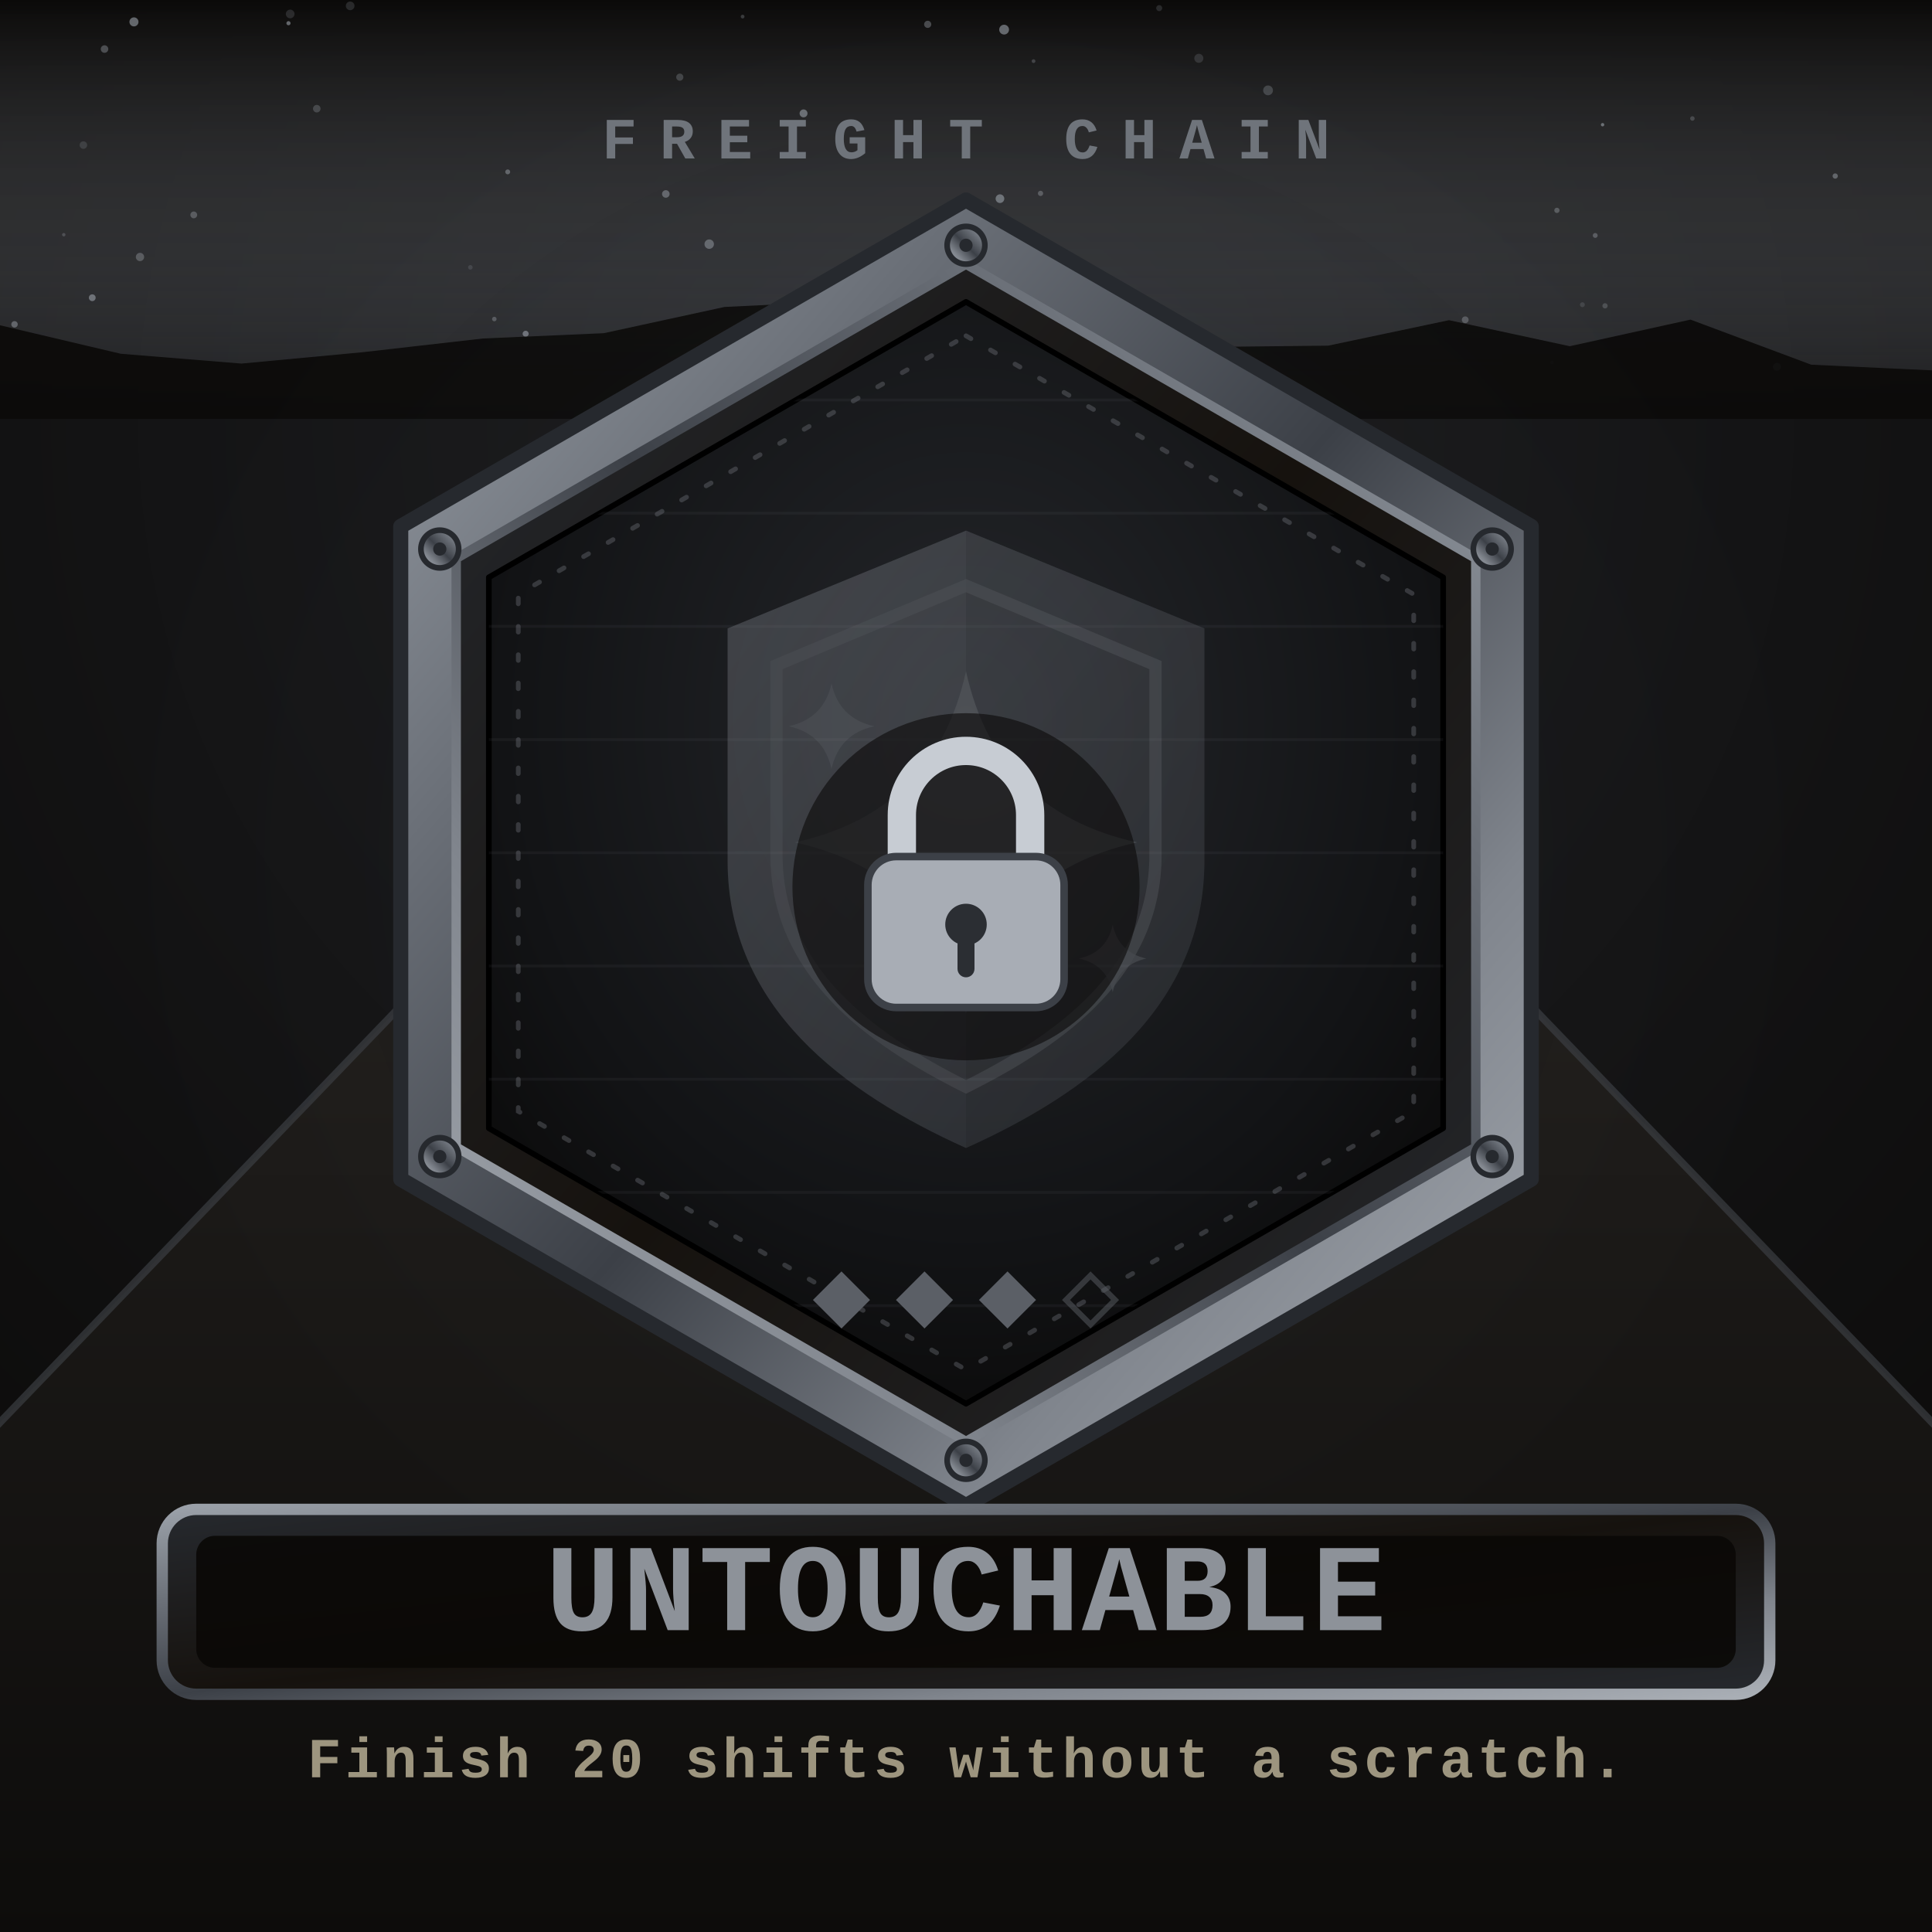
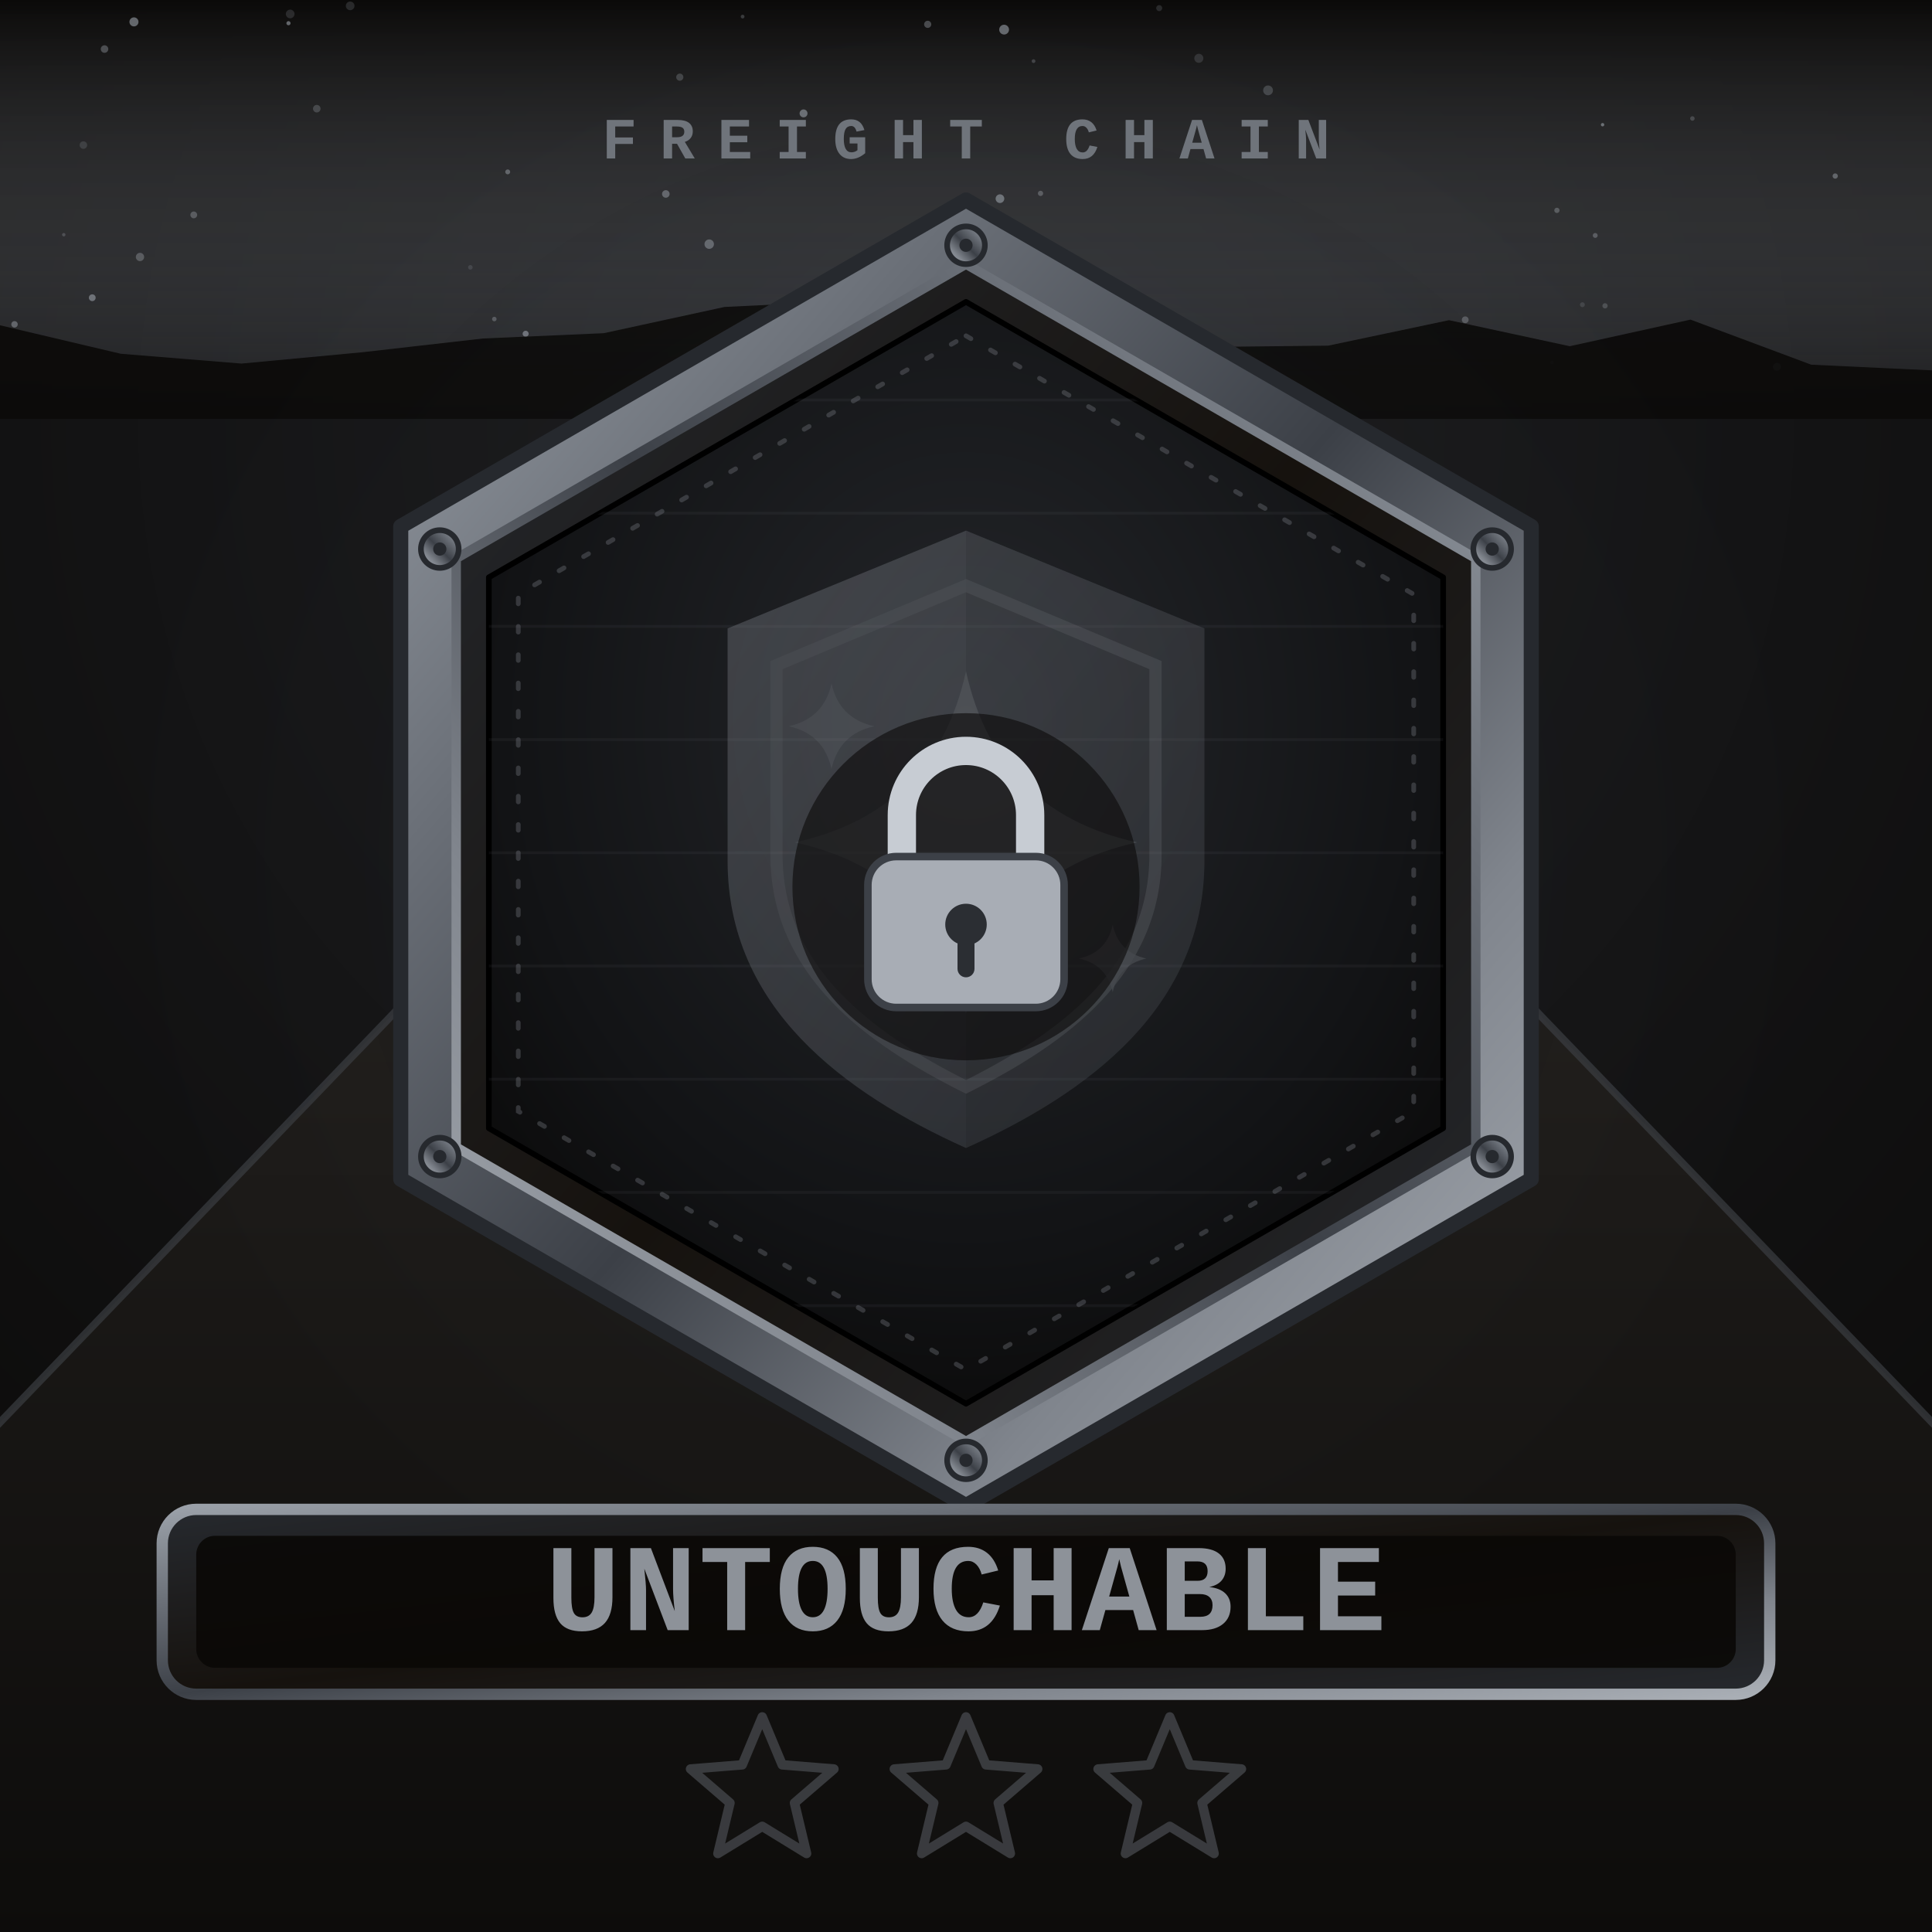
<svg xmlns="http://www.w3.org/2000/svg" width="1024" height="1024" viewBox="0 0 1024 1024" role="img" aria-label="Untouchable – Freight Chain achievement (locked)">
  <defs>
    <radialGradient id="bg" cx="50%" cy="22%" r="85%">
      <stop offset="0" stop-color="#1c1d20" />
      <stop offset="1" stop-color="#0b0a09" />
    </radialGradient>
    <linearGradient id="sky" x1="0" y1="0" x2="0" y2="1">
      <stop offset="0" stop-color="#0b0a09" />
      <stop offset="1" stop-color="#7b7f86" stop-opacity="0.1" />
    </linearGradient>
    <linearGradient id="road" x1="0" y1="0" x2="0" y2="1">
      <stop offset="0" stop-color="#2a2724" />
      <stop offset="1" stop-color="#0d0c0b" />
    </linearGradient>
    <linearGradient id="rim" x1="0" y1="0" x2="1" y2="1">
      <stop offset="0%" stop-color="#9aa0a8" />
      <stop offset="25%" stop-color="#6a6f77" />
      <stop offset="50%" stop-color="#3c4047" />
      <stop offset="75%" stop-color="#80858d" />
      <stop offset="100%" stop-color="#a9aeb5" />
    </linearGradient>
    <linearGradient id="rimB" x1="1" y1="0" x2="0" y2="1">
      <stop offset="0%" stop-color="#9aa0a8" />
      <stop offset="25%" stop-color="#6a6f77" />
      <stop offset="50%" stop-color="#3c4047" />
      <stop offset="75%" stop-color="#80858d" />
      <stop offset="100%" stop-color="#a9aeb5" />
    </linearGradient>
    <linearGradient id="bevel" x1="0" y1="0" x2="1" y2="1">
      <stop offset="0" stop-color="#26292e" />
      <stop offset=".5" stop-color="#16120e" />
      <stop offset="1" stop-color="#26292e" />
    </linearGradient>
    <radialGradient id="plate" cx="50%" cy="38%" r="75%">
      <stop offset="0" stop-color="#24262a" />
      <stop offset=".65" stop-color="#121315" />
      <stop offset="1" stop-color="#070605" />
    </radialGradient>
    <radialGradient id="halo" cx="50%" cy="50%" r="50%">
      <stop offset="0" stop-color="#7b7f86" stop-opacity="0.06" />
      <stop offset="1" stop-color="#7b7f86" stop-opacity="0" />
    </radialGradient>
    <linearGradient id="ga" x1="0" y1="0" x2="1" y2="1">
      <stop offset="0" stop-color="#8b9099" />
      <stop offset="1" stop-color="#4c5058" />
    </linearGradient>
    <linearGradient id="sheen" x1="0" y1="0" x2="1" y2="1">
      <stop offset="0" stop-color="#fff" stop-opacity="0" />
      <stop offset=".45" stop-color="#fff" stop-opacity="0" />
      <stop offset=".5" stop-color="#fff" stop-opacity="0" />
      <stop offset=".56" stop-color="#fff" stop-opacity="0" />
      <stop offset="1" stop-color="#fff" stop-opacity="0" />
    </linearGradient>
    <filter id="glow" x="-30%" y="-30%" width="160%" height="160%">
      <feGaussianBlur stdDeviation="9" result="b" />
      <feMerge>
        <feMergeNode in="b" />
        <feMergeNode in="SourceGraphic" />
      </feMerge>
    </filter>
  </defs>
  <rect width="1024" height="1024" fill="url(#bg)" />
  <rect width="1024" height="222" fill="url(#sky)" />
  <circle cx="897" cy="62.8" r="1.2" fill="#9aa0a8" opacity="0.3" />
  <circle cx="375.9" cy="129.4" r="2.5" fill="#9aa0a8" opacity="0.5" />
  <circle cx="456.8" cy="188.4" r="2.7" fill="#9aa0a8" opacity="0.4" />
  <circle cx="7.7" cy="171.9" r="1.7" fill="#9aa0a8" opacity="0.5" />
  <circle cx="74.2" cy="136.2" r="2.2" fill="#9aa0a8" opacity="0.4" />
  <circle cx="269.1" cy="91.1" r="1.3" fill="#9aa0a8" opacity="0.5" />
  <circle cx="595.1" cy="191.4" r="0.8" fill="#9aa0a8" opacity="0.4" />
  <circle cx="622.7" cy="188.3" r="1.4" fill="#9aa0a8" opacity="0.2" />
  <circle cx="278.6" cy="176.9" r="1.6" fill="#9aa0a8" opacity="0.6" />
  <circle cx="850.7" cy="162.1" r="1.4" fill="#9aa0a8" opacity="0.3" />
  <circle cx="352.9" cy="102.8" r="2" fill="#9aa0a8" opacity="0.5" />
  <circle cx="44.2" cy="76.9" r="2" fill="#9aa0a8" opacity="0.2" />
  <circle cx="972.7" cy="93.3" r="1.4" fill="#9aa0a8" opacity="0.5" />
  <circle cx="614.4" cy="4.3" r="1.6" fill="#9aa0a8" opacity="0.2" />
  <circle cx="592.9" cy="194.3" r="1" fill="#9aa0a8" opacity="0.2" />
  <circle cx="55.4" cy="26" r="2" fill="#9aa0a8" opacity="0.4" />
  <circle cx="838.7" cy="161.5" r="1.3" fill="#9aa0a8" opacity="0.2" />
  <circle cx="152.9" cy="12.3" r="1.1" fill="#9aa0a8" opacity="0.6" />
  <circle cx="672.1" cy="47.9" r="2.6" fill="#9aa0a8" opacity="0.3" />
  <circle cx="849.4" cy="66.1" r="0.9" fill="#9aa0a8" opacity="0.6" />
  <circle cx="48.9" cy="157.8" r="1.8" fill="#9aa0a8" opacity="0.6" />
  <circle cx="493.4" cy="161.7" r="1.9" fill="#9aa0a8" opacity="0.6" />
  <circle cx="33.8" cy="124.4" r="0.9" fill="#9aa0a8" opacity="0.3" />
  <circle cx="941.8" cy="194.4" r="2.1" fill="#9aa0a8" opacity="0.4" />
  <circle cx="845.5" cy="124.8" r="1.3" fill="#9aa0a8" opacity="0.4" />
  <circle cx="551.5" cy="102.5" r="1.4" fill="#9aa0a8" opacity="0.4" />
  <circle cx="185.6" cy="3.1" r="2.3" fill="#9aa0a8" opacity="0.2" />
  <circle cx="465" cy="162.1" r="1.5" fill="#9aa0a8" opacity="0.2" />
  <circle cx="532.2" cy="15.7" r="2.6" fill="#9aa0a8" opacity="0.6" />
  <circle cx="776.6" cy="169.5" r="1.8" fill="#9aa0a8" opacity="0.4" />
  <circle cx="491.7" cy="12.9" r="1.9" fill="#9aa0a8" opacity="0.4" />
  <circle cx="360.3" cy="40.9" r="1.9" fill="#9aa0a8" opacity="0.3" />
  <circle cx="825.2" cy="111.5" r="1.4" fill="#9aa0a8" opacity="0.4" />
  <circle cx="153.8" cy="7.4" r="2.3" fill="#9aa0a8" opacity="0.2" />
  <circle cx="530" cy="105.3" r="2.3" fill="#9aa0a8" opacity="0.6" />
  <circle cx="822.6" cy="192.1" r="0.9" fill="#9aa0a8" opacity="0.2" />
  <circle cx="425.9" cy="60.1" r="2.1" fill="#9aa0a8" opacity="0.6" />
  <circle cx="635.4" cy="30.9" r="2.4" fill="#9aa0a8" opacity="0.2" />
  <circle cx="262" cy="169.1" r="1.2" fill="#9aa0a8" opacity="0.4" />
  <circle cx="71" cy="11.6" r="2.4" fill="#9aa0a8" opacity="0.6" />
  <circle cx="167.9" cy="57.6" r="2" fill="#9aa0a8" opacity="0.3" />
  <circle cx="102.7" cy="113.9" r="1.8" fill="#9aa0a8" opacity="0.4" />
  <circle cx="393.6" cy="8.8" r="1" fill="#9aa0a8" opacity="0.3" />
  <circle cx="500.8" cy="170" r="2.4" fill="#9aa0a8" opacity="0.2" />
  <circle cx="249.3" cy="141.7" r="1.2" fill="#9aa0a8" opacity="0.2" />
  <circle cx="547.8" cy="32.4" r="1" fill="#9aa0a8" opacity="0.3" />
  <path d="M0 222L0 172.4L64 187.5L128 192.7L192 186.7L256 179.4L320 176.6L384 162.7L448 159.6L512 163.8L576 169.6L640 183.9L704 183.2L768 169.7L832 183.5L896 169.4L960 193.3L1024 196.3L1024 222Z" fill="#0a0908" opacity=".9" />
  <polygon points="512,222 -260,1024 1284,1024" fill="url(#road)" />
  <line x1="512" y1="222" x2="-260" y2="1024" stroke="#3a3d42" stroke-width="4" opacity=".7" />
  <line x1="512" y1="222" x2="1284" y2="1024" stroke="#3a3d42" stroke-width="4" opacity=".7" />
  <polygon points="510.4,222.9 513.6,222.9 514.1,247 509.9,247" fill="#5b5f66" opacity="0.5" />
  <polygon points="508.8,296.6 515.2,296.6 516.4,349.9 507.6,349.9" fill="#5b5f66" opacity="0.5" />
  <polygon points="505.8,428.4 518.2,428.4 519.8,502.4 504.2,502.4" fill="#5b5f66" opacity="0.5" />
  <polygon points="501.9,603.9 522.1,603.9 524.1,695.3 499.9,695.3" fill="#5b5f66" opacity="0.5" />
  <circle cx="512" cy="452" r="470" fill="url(#halo)" />
  <text x="512" y="84" text-anchor="middle" font-family="ui-monospace,'SF Mono',Menlo,Consolas,'Liberation Mono','DejaVu Sans Mono',monospace" font-size="31" font-weight="700" fill="#6f747b" letter-spacing="12">FREIGHT CHAIN</text>
  <polygon points="512,106 811.6,279 811.6,625 512,798 212.4,625 212.4,279" fill="url(#rim)" stroke="#26292e" stroke-width="8" stroke-linejoin="round" />
  <polygon points="512,140 782.2,296 782.2,608 512,764 241.8,608 241.8,296" fill="url(#bevel)" stroke="url(#rimB)" stroke-width="5" stroke-linejoin="round" />
  <polygon points="512,160 764.9,306 764.9,598 512,744 259.1,598 259.1,306" fill="url(#plate)" stroke="#000" stroke-width="3" stroke-linejoin="round" />
  <g stroke="#7b7f86" stroke-width="1.5" opacity="0.08" clip-path="url(#cl)">
    <line x1="212" y1="212" x2="812" y2="212" />
    <line x1="212" y1="272" x2="812" y2="272" />
    <line x1="212" y1="332" x2="812" y2="332" />
    <line x1="212" y1="392" x2="812" y2="392" />
    <line x1="212" y1="452" x2="812" y2="452" />
    <line x1="212" y1="512" x2="812" y2="512" />
    <line x1="212" y1="572" x2="812" y2="572" />
    <line x1="212" y1="632" x2="812" y2="632" />
    <line x1="212" y1="692" x2="812" y2="692" />
  </g>
  <clipPath id="cl">
    <polygon points="512,160 764.9,306 764.9,598 512,744 259.1,598 259.1,306" />
  </clipPath>
  <polygon points="512,178 749.3,315 749.3,589 512,726 274.7,589 274.7,315" fill="none" stroke="#7b7f86" stroke-width="2.5" stroke-dasharray="3 12" stroke-linecap="round" opacity="0.35" />
  <circle cx="512" cy="130" r="10" fill="url(#rimB)" stroke="#26292e" stroke-width="3" />
  <circle cx="512" cy="130" r="3.5" fill="#26292e" />
  <circle cx="790.9" cy="291" r="10" fill="url(#rimB)" stroke="#26292e" stroke-width="3" />
  <circle cx="790.9" cy="291" r="3.5" fill="#26292e" />
  <circle cx="790.9" cy="613" r="10" fill="url(#rimB)" stroke="#26292e" stroke-width="3" />
  <circle cx="790.9" cy="613" r="3.5" fill="#26292e" />
  <circle cx="512" cy="774" r="10" fill="url(#rimB)" stroke="#26292e" stroke-width="3" />
  <circle cx="512" cy="774" r="3.5" fill="#26292e" />
  <circle cx="233.1" cy="613" r="10" fill="url(#rimB)" stroke="#26292e" stroke-width="3" />
  <circle cx="233.1" cy="613" r="3.5" fill="#26292e" />
  <circle cx="233.1" cy="291" r="10" fill="url(#rimB)" stroke="#26292e" stroke-width="3" />
  <circle cx="233.1" cy="291" r="3.5" fill="#26292e" />
  <g transform="translate(512 440) scale(1.62)" opacity=".34">
    <g>
      <path d="M0 -98L78 -66V10C78 58 40 86 0 104C-40 86 -78 58 -78 10V-66Z" fill="url(#ga)" />
      <path d="M0 -98L78 -66V10C78 58 40 86 0 104Z" fill="#17181a" opacity=".16" />
      <path d="M0 -80L62 -54V8C62 46 32 68 0 84C-32 68 -62 46 -62 8V-54Z" fill="none" stroke="#9aa0a8" stroke-width="4" opacity=".7" />
      <path d="M0 -52 Q10.08 -6.08 56 4 Q10.08 14.08 0 60 Q-10.08 14.08 -56 4 Q-10.08 -6.08 0 -52Z" fill="#9aa0a8" opacity="1" />
      <path d="M-44 -48 Q-41.48 -36.52 -30 -34 Q-41.48 -31.48 -44 -20 Q-46.52 -31.48 -58 -34 Q-46.52 -36.52 -44 -48Z" fill="#9aa0a8" opacity="0.85" />
      <path d="M48 31 Q49.98 40.02 59 42 Q49.98 43.98 48 53 Q46.02 43.98 37 42 Q46.02 40.02 48 31Z" fill="#9aa0a8" opacity="0.8" />
    </g>
  </g>
  <g transform="translate(512 470)">
    <circle r="92" fill="#0b0a09" opacity=".62" />
    <path d="M-34 -14V-38A34 34 0 0 1 34 -38V-14" fill="none" stroke="#c7ccd3" stroke-width="15" stroke-linecap="round" />
    <rect x="-52" y="-16" width="104" height="80" rx="15" fill="#a8adb5" />
    <rect x="-52" y="-16" width="104" height="80" rx="15" fill="none" stroke="#3c4047" stroke-width="4" />
    <circle cy="20" r="11" fill="#2b2e33" />
    <rect x="-4.5" y="26" width="9" height="22" rx="4.5" fill="#2b2e33" />
  </g>
-   <polygon points="446,676 459,689 446,702 433,689" fill="#5b5f66" stroke="#5b5f66" stroke-width="3" opacity="1" />
-   <polygon points="490,676 503,689 490,702 477,689" fill="#5b5f66" stroke="#5b5f66" stroke-width="3" opacity="1" />
-   <polygon points="534,676 547,689 534,702 521,689" fill="#5b5f66" stroke="#5b5f66" stroke-width="3" opacity="1" />
-   <polygon points="578,676 591,689 578,702 565,689" fill="none" stroke="#5b5f66" stroke-width="3" opacity="0.5" />
  <polygon points="512,106 811.6,279 811.6,625 512,798 212.4,625 212.4,279" fill="url(#sheen)" stroke="none" />
  <rect x="86" y="800" width="852" height="98" rx="18" fill="url(#bevel)" stroke="url(#rim)" stroke-width="6" />
  <rect x="104" y="814" width="816" height="70" rx="10" fill="#0a0806" opacity=".9" />
  <text x="512" y="864" text-anchor="middle" font-family="ui-monospace,'SF Mono',Menlo,Consolas,'Liberation Mono','DejaVu Sans Mono',monospace" font-size="66" font-weight="800" fill="#8d9299" letter-spacing="1">UNTOUCHABLE</text>
-   <text x="512" y="942" text-anchor="middle" font-family="ui-monospace,'SF Mono',Menlo,Consolas,'Liberation Mono','DejaVu Sans Mono',monospace" font-size="30" font-weight="700" fill="#9d957f" letter-spacing="2">
-     <tspan x="512" dy="0">Finish 20 shifts without a scratch.</tspan>
-   </text>
+   <polygon points="404,910 414.6,935.4 442,937.6 421.1,955.6 427.5,982.4 404,968 380.5,982.4 386.9,955.6 366,937.6 393.4,935.4" fill="#5b5f66" fill-opacity=".08" stroke="#5b5f66" stroke-width="5" stroke-linejoin="round" stroke-dasharray="0" stroke-linecap="round" opacity="0.55" />
+   <polygon points="512,910 522.6,935.4 550,937.6 529.1,955.6 535.5,982.4 512,968 488.5,982.4 494.9,955.6 474,937.6 501.4,935.4" fill="#5b5f66" fill-opacity=".08" stroke="#5b5f66" stroke-width="5" stroke-linejoin="round" stroke-dasharray="0" stroke-linecap="round" opacity="0.55" />
+   <polygon points="620,910 630.6,935.4 658,937.6 637.1,955.6 643.5,982.4 620,968 596.5,982.4 602.9,955.6 582,937.6 609.4,935.4" fill="#5b5f66" fill-opacity=".08" stroke="#5b5f66" stroke-width="5" stroke-linejoin="round" stroke-dasharray="0" stroke-linecap="round" opacity="0.55" />
</svg>
